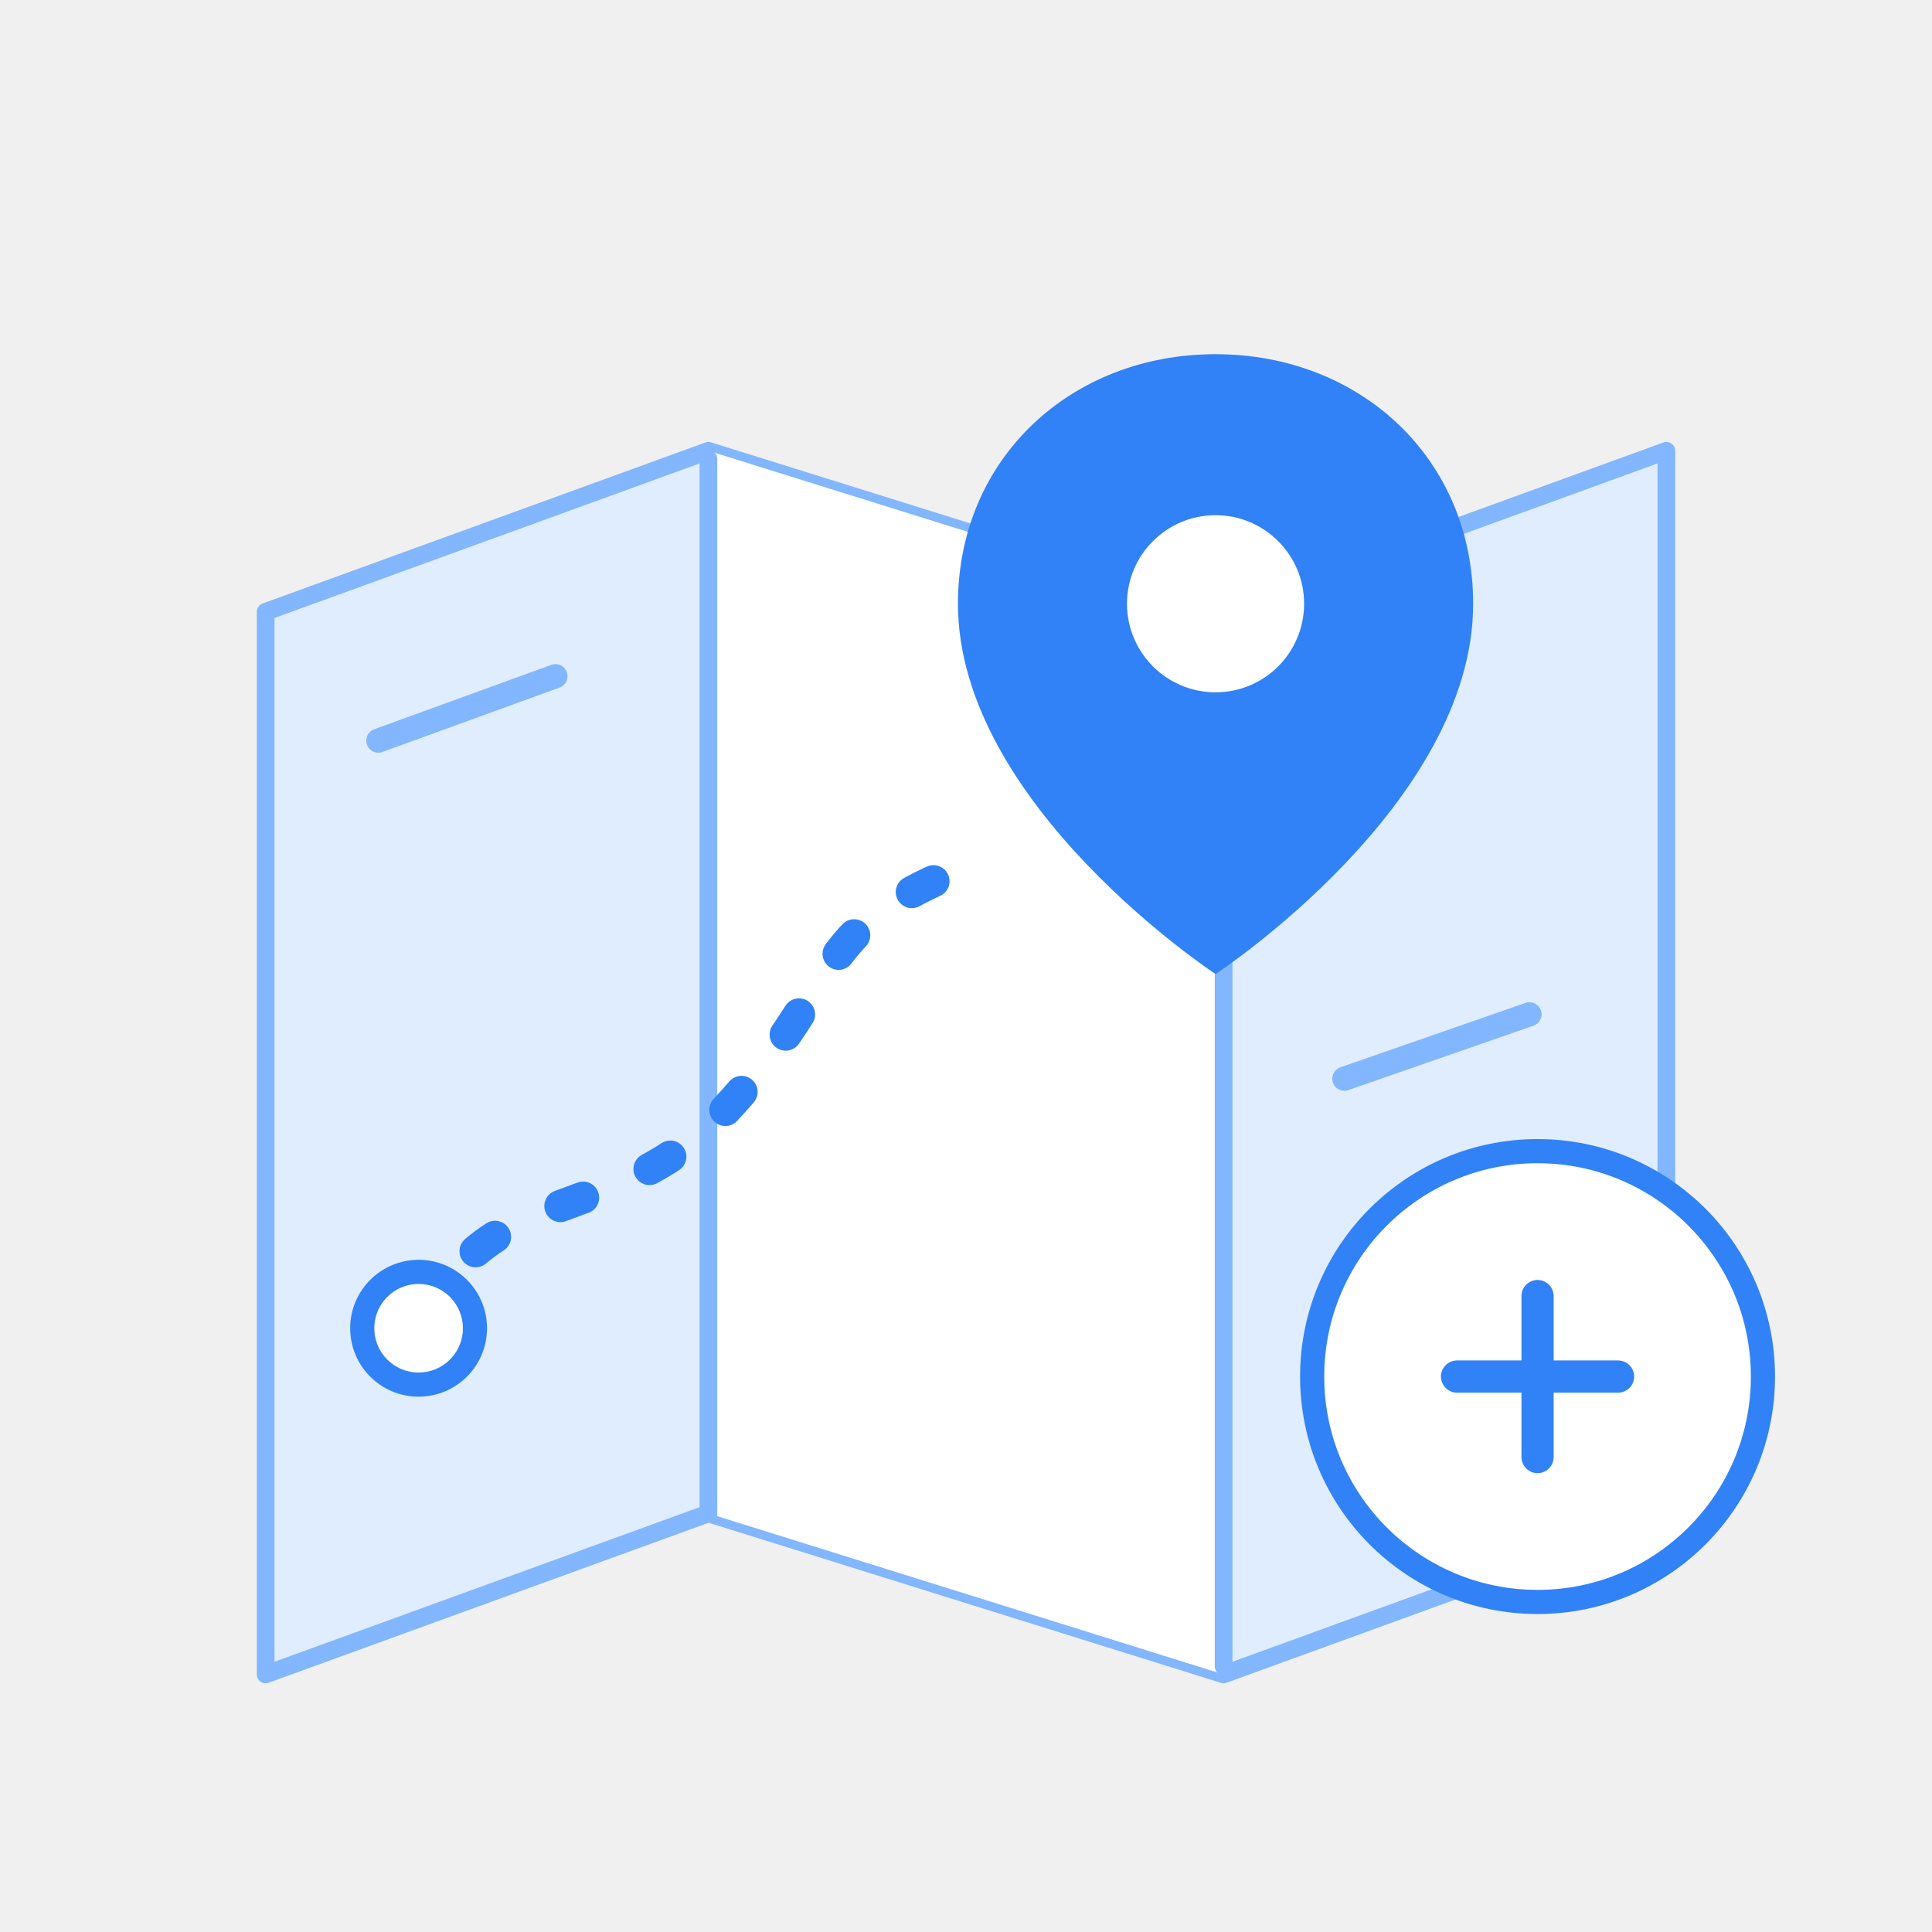
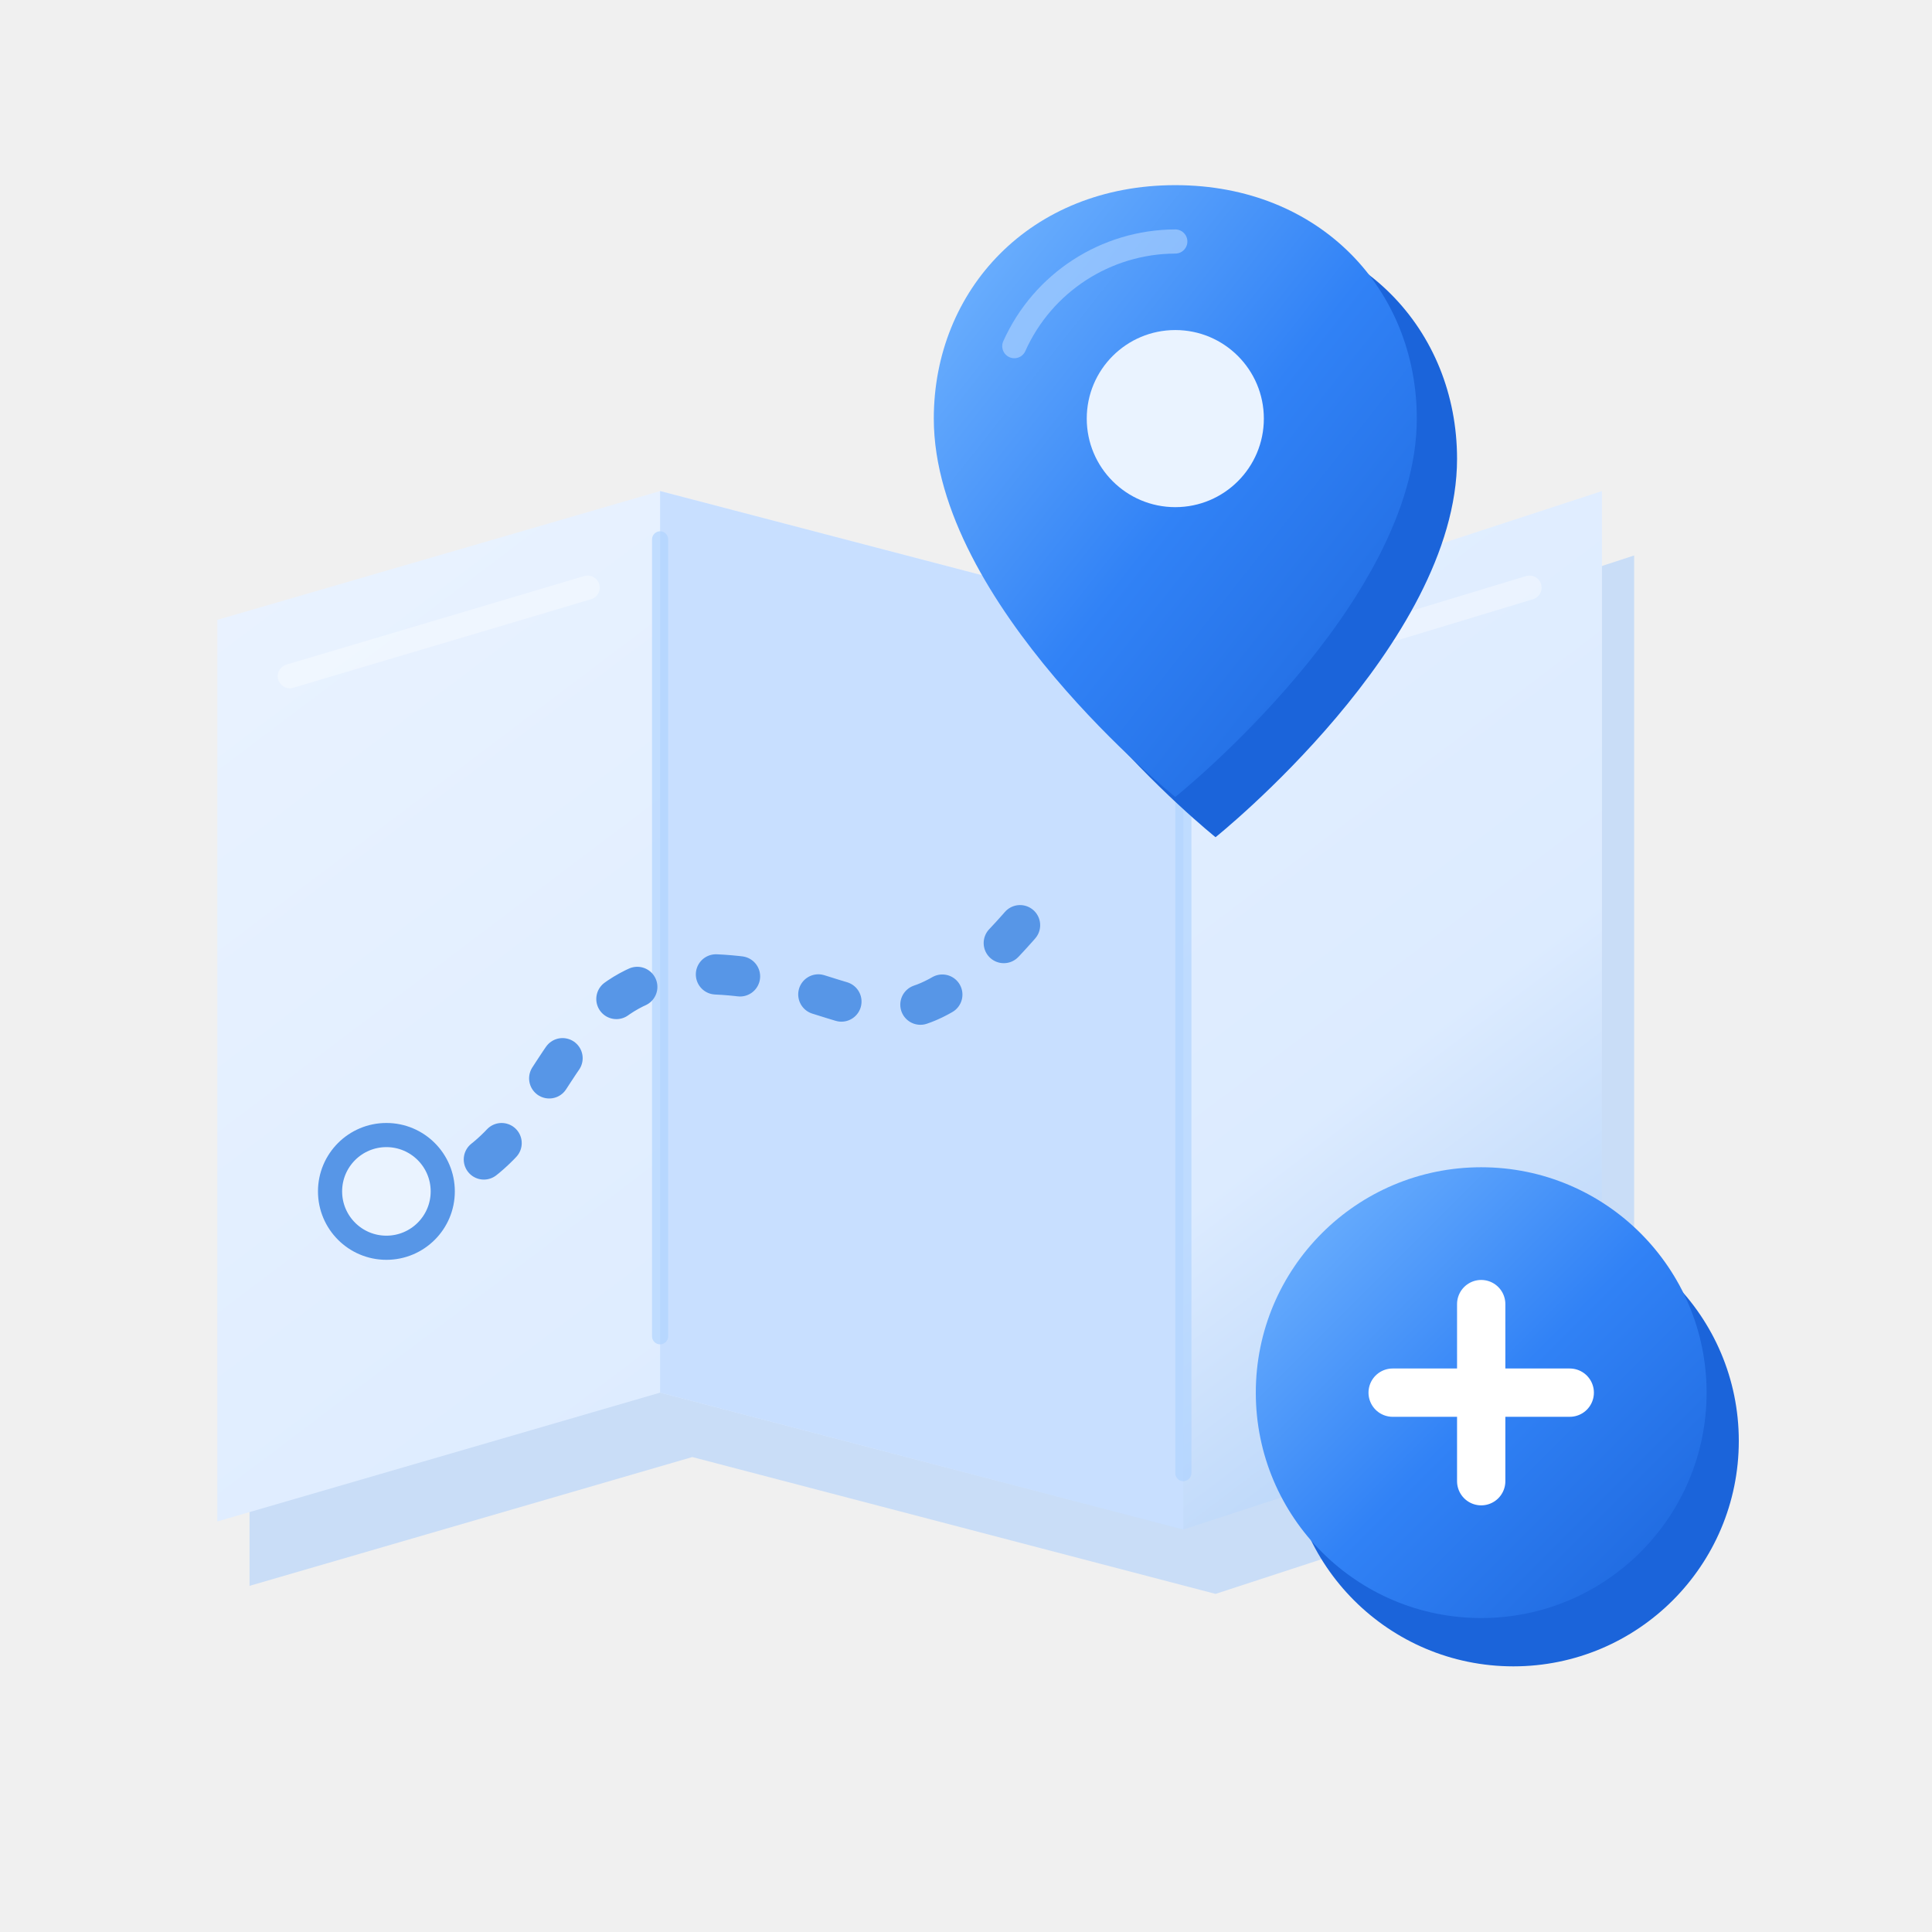
- <svg xmlns="http://www.w3.org/2000/svg" width="240" height="240" viewBox="0 0 240 240">
+ <svg xmlns="http://www.w3.org/2000/svg" width="240" height="240" viewBox="0 0 240 240" fill="none">
+   <defs>
+     <linearGradient id="blue" x1="0" y1="0" x2="1" y2="1">
+       <stop stop-color="#78B9FF" />
+       <stop offset=".52" stop-color="#3182F6" />
+       <stop offset="1" stop-color="#1B64DA" />
+     </linearGradient>
+     <linearGradient id="paper" x1="0" y1="0" x2="1" y2="1">
+       <stop stop-color="#EAF3FF" />
+       <stop offset=".7" stop-color="#DCEBFF" />
+       <stop offset="1" stop-color="#AACCF6" />
+     </linearGradient>
+   </defs>
  <g stroke-linecap="round" stroke-linejoin="round">
-     <path d="m33 76 55-20 64 20 55-20v132l-55 20-64-20-55 20Z" fill="#E0EDFF" stroke="#82B6FF" stroke-width="2.2" />
-     <path d="m88 56 64 20v132l-64-20Z" fill="#FFFFFF" />
-     <path d="M88 57v131m64-111v130" fill="none" stroke="#82B6FF" stroke-width="2.2" />
-     <path d="M52 165c9-19 24-12 38-27s11-22 27-29" fill="none" stroke="#3182F6" stroke-width="4" stroke-dasharray="3 9" />
-     <circle cx="52" cy="165" r="7" fill="#FFFFFF" stroke="#3182F6" stroke-width="3" />
-     <path d="M151 44c-18 0-32 13-32 31 0 25 32 46 32 46s32-21 32-46c0-18-14-31-32-31Z" fill="#3182F6" />
-     <circle cx="151" cy="75" r="11" fill="#FFFFFF" />
-     <circle cx="191" cy="171" r="28" fill="#FFFFFF" stroke="#3182F6" stroke-width="3" />
-     <path d="M181 171h20m-10-10v20" stroke="#3182F6" stroke-width="4" />
-     <path d="m47 92 22-8m98 50 23-8" stroke="#82B6FF" stroke-width="3" />
+     <path d="m31 85 55-16 65 17 52-17v112l-52 17-65-17-55 16Z" fill="#C9DDF7" />
+     <path d="m27 77 55-16 65 17 52-17v112l-52 17-65-17-55 16Z" fill="url(#paper)" />
+     <path d="m82 61 65 17v112l-65-17Z" fill="#C8DFFF" />
+     <path d="M82 67v99m65-81v98" stroke="#AED3FF" stroke-width="2" stroke-opacity=".65" />
+     <path d="m36 84 37-11m84 10 33-10" stroke="#FFFFFF" stroke-width="3" stroke-opacity=".35" />
+     <path d="M48 148c22 0 18-27 39-27s23 15 43-10" fill="none" stroke="#5796E7" stroke-width="5" stroke-dasharray="3 10" />
+     <circle cx="48" cy="148" r="7" fill="#EAF3FF" stroke="#5796E7" stroke-width="3" />
+     <path d="M151 28c-18 0-30 13-30 29 0 23 30 47 30 47s30-24 30-47c0-16-12-29-30-29Z" fill="#1B64DA" />
+     <path d="M146 23c-18 0-30 13-30 29 0 23 30 47 30 47s30-24 30-47c0-16-12-29-30-29Z" fill="url(#blue)" />
+     <circle cx="146" cy="52" r="11" fill="#EAF3FF" />
+     <path d="M126 43a22 22 0 0 1 20-13" fill="none" stroke="#AED3FF" stroke-width="3" stroke-opacity=".65" />
+     <circle cx="188" cy="179" r="28" fill="#1B64DA" />
+     <circle cx="184" cy="173" r="28" fill="url(#blue)" />
+     <path d="M173 173h22m-11-11v22" stroke="#FFFFFF" stroke-width="6" />
  </g>
</svg>
